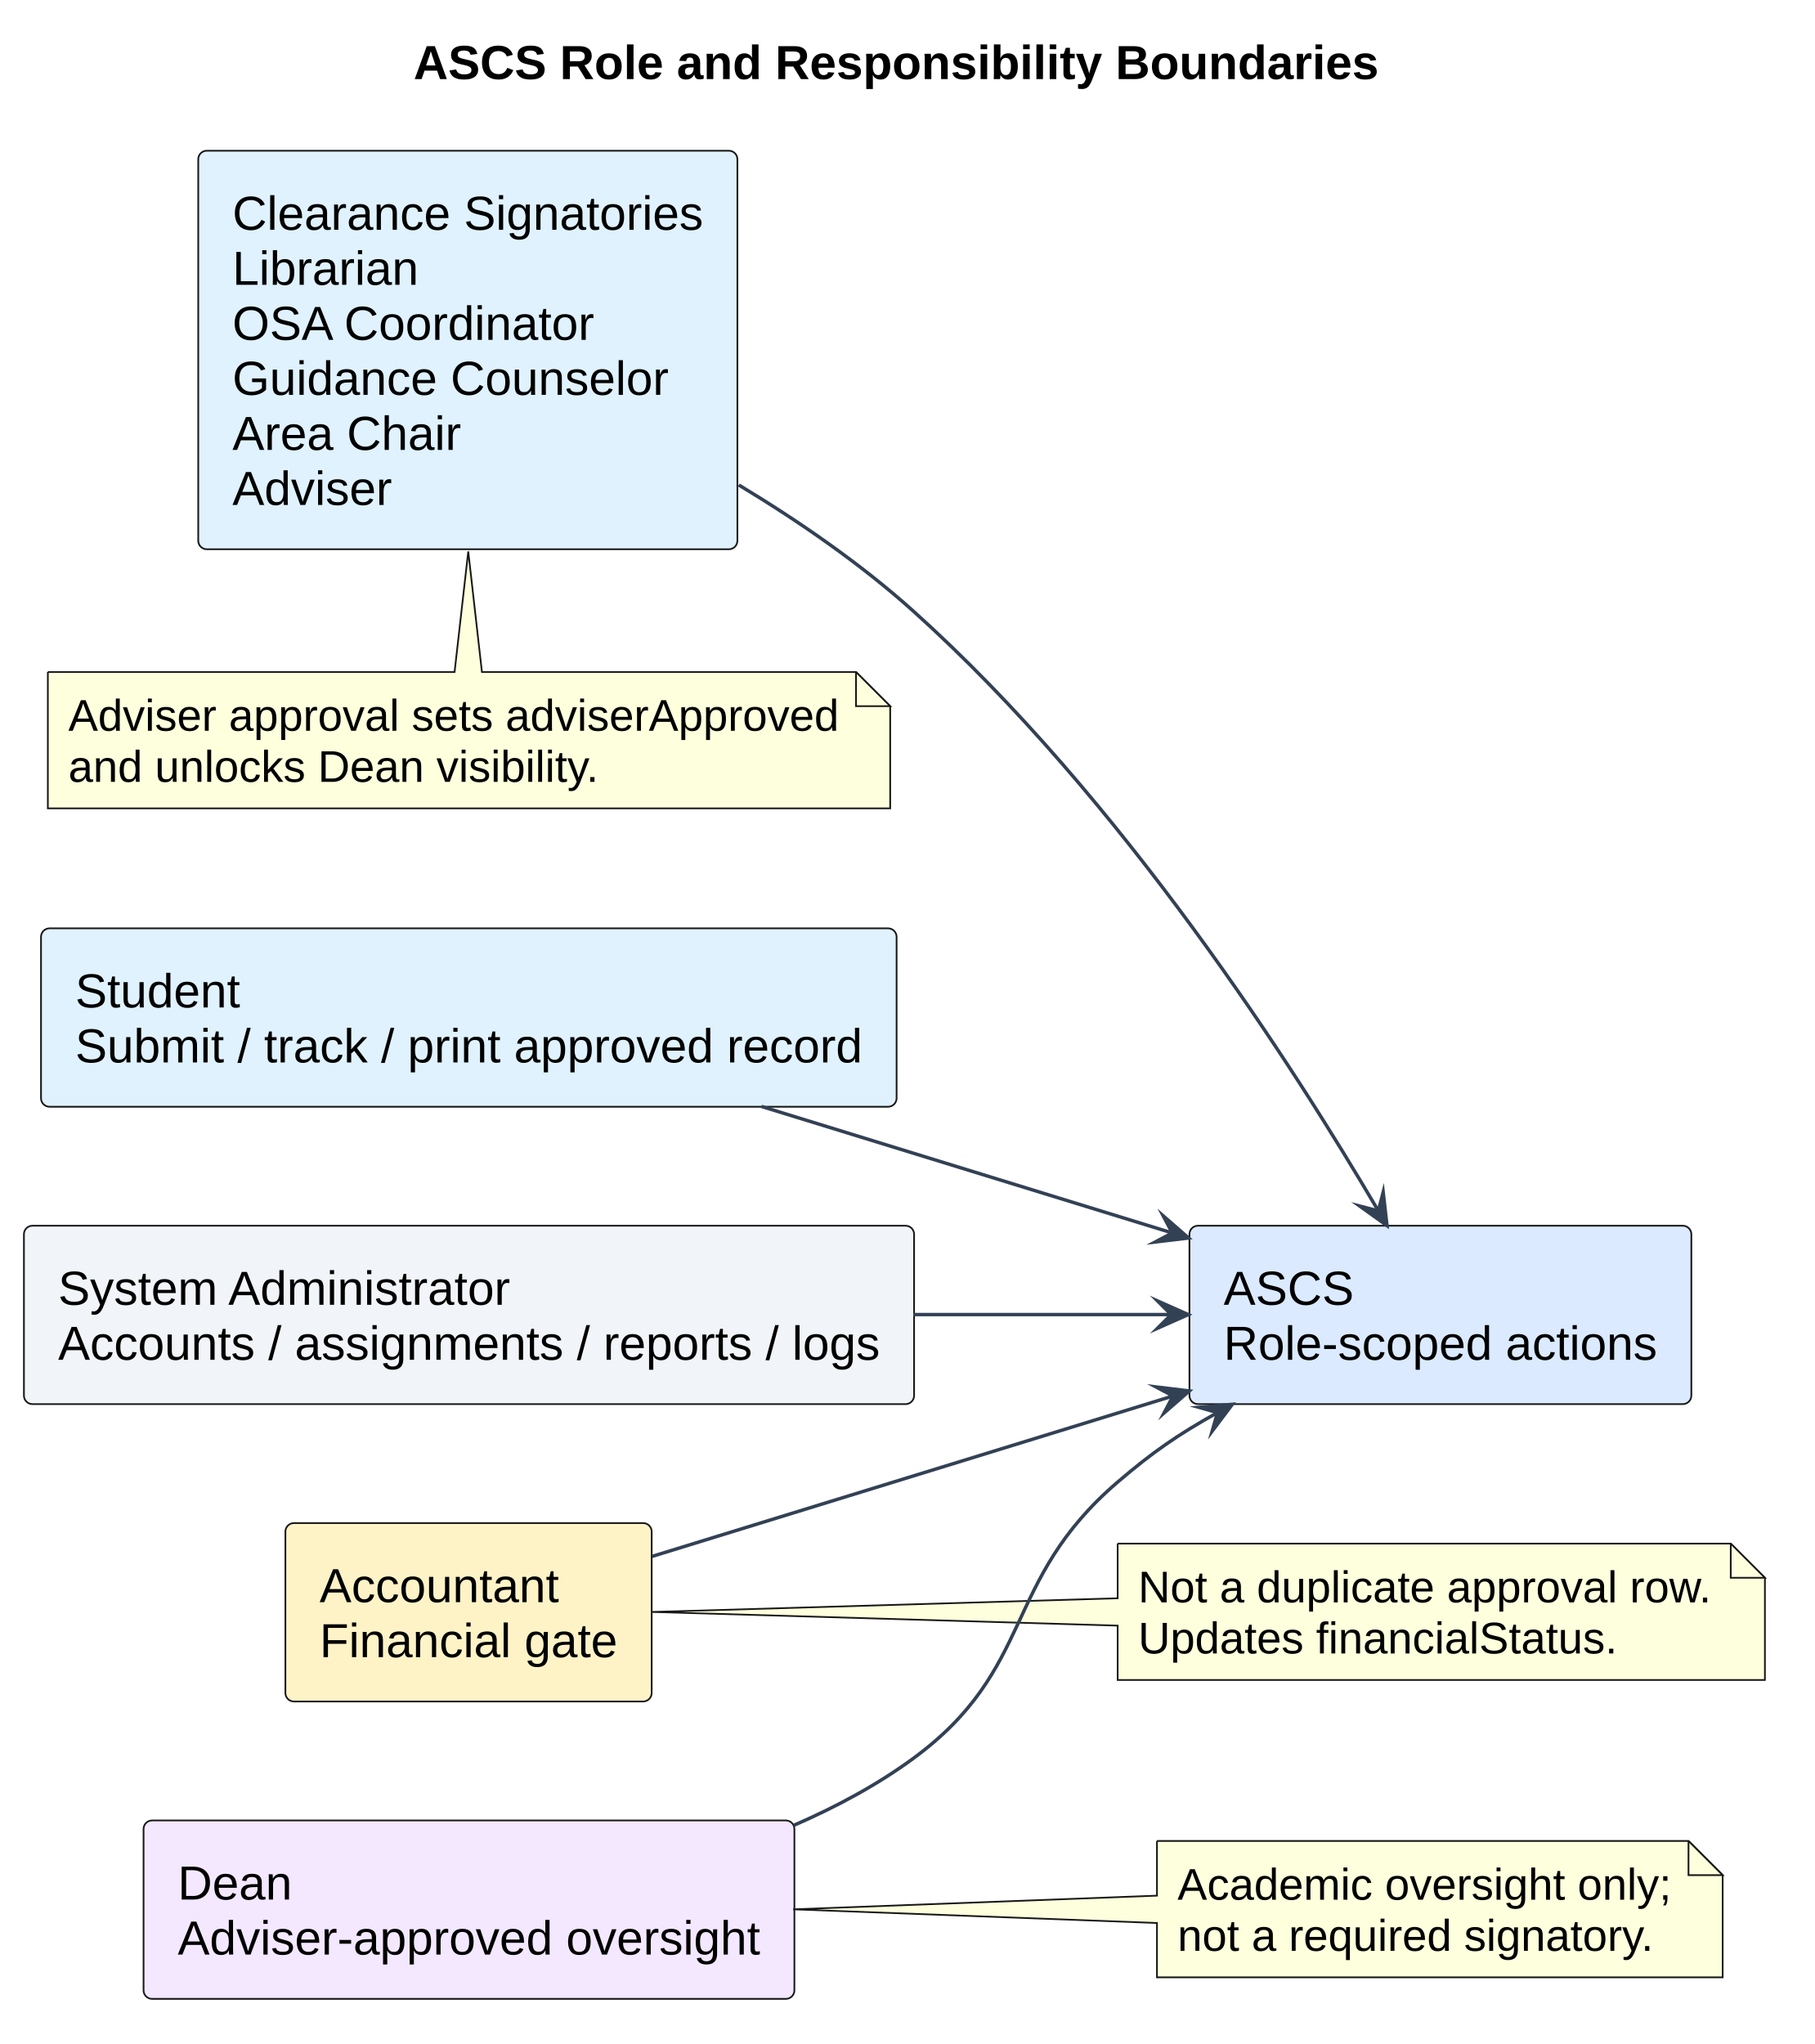
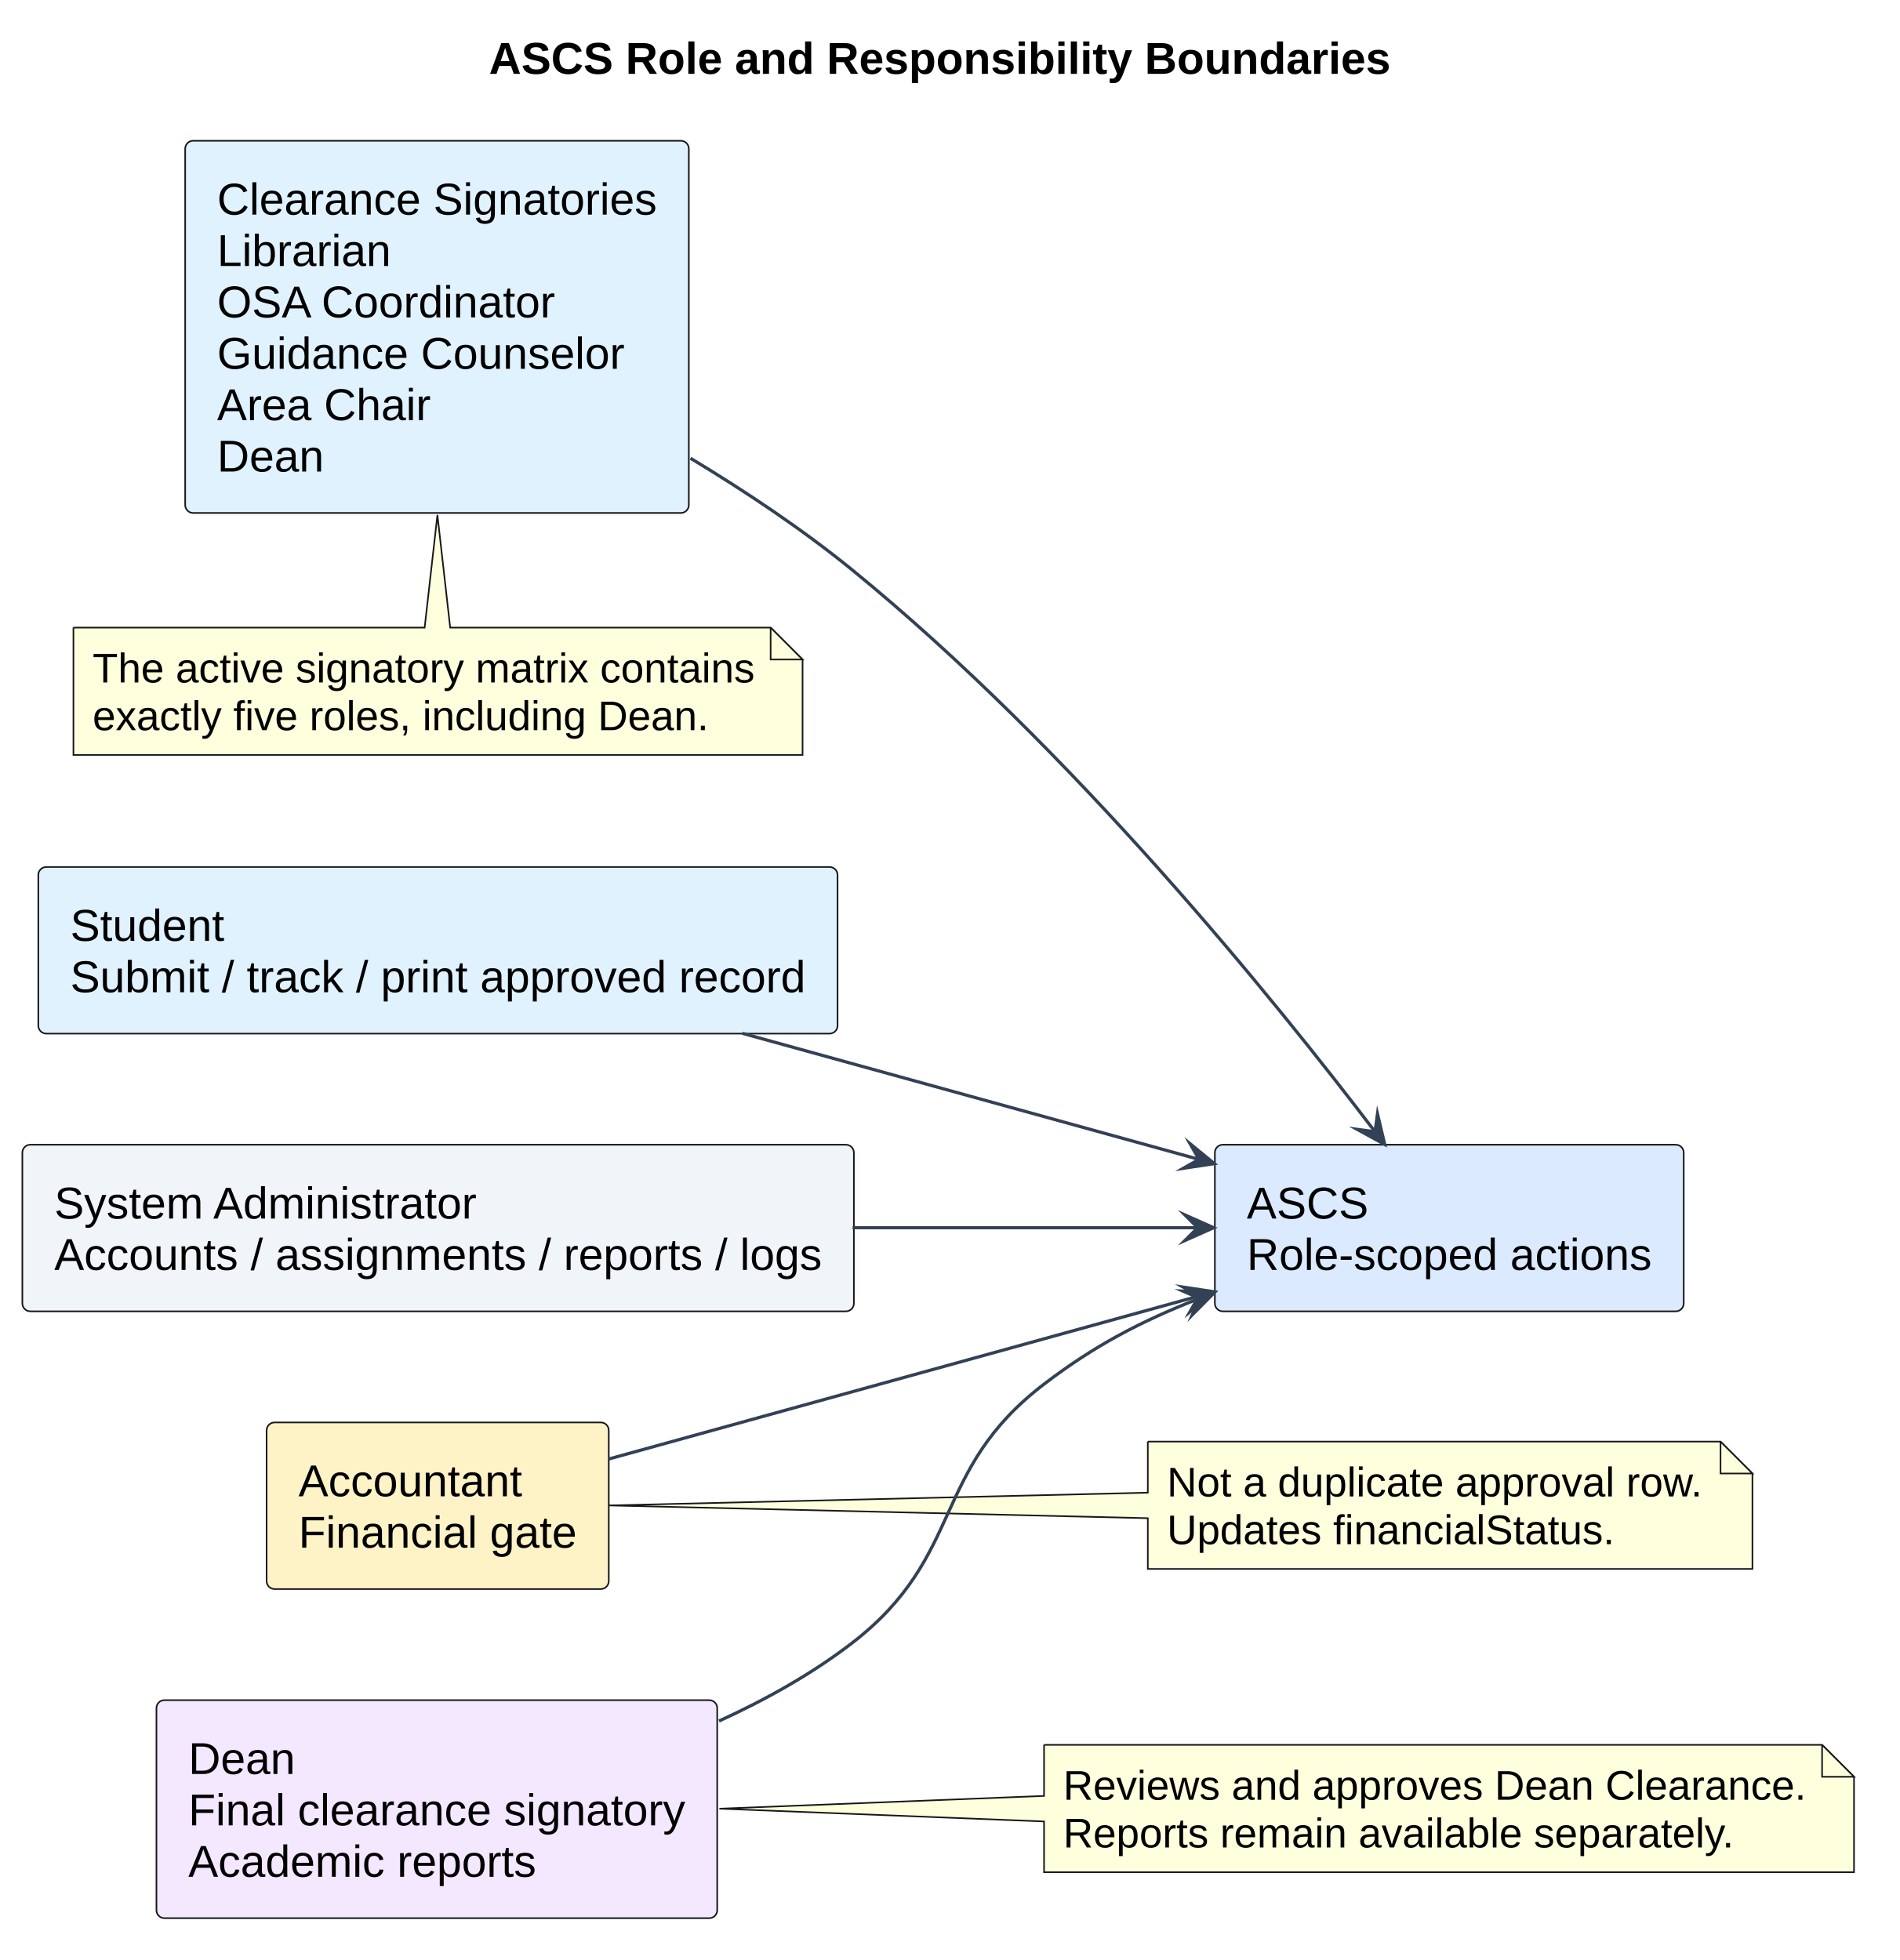
- <svg xmlns="http://www.w3.org/2000/svg" contentStyleType="text/css" data-diagram-type="DESCRIPTION" height="598px" preserveAspectRatio="none" style="width:531px;height:598px;background:#FFFFFF;" version="1.1" viewBox="0 0 531 598" width="531px" zoomAndPan="magnify">
+ <svg xmlns="http://www.w3.org/2000/svg" contentStyleType="text/css" data-diagram-type="DESCRIPTION" height="614px" preserveAspectRatio="none" style="width:595px;height:614px;background:#FFFFFF;" version="1.1" viewBox="0 0 595 614" width="595px" zoomAndPan="magnify">
  <defs />
  <g>
    <g class="title" data-source-line="1">
-       <text fill="#000000" font-family="Arial" font-size="14" font-weight="700" lengthAdjust="spacing" textLength="282.379" x="120.996" y="23.132">ASCS Role and Responsibility Boundaries</text>
+       <text fill="#000000" font-family="Arial" font-size="14" font-weight="700" lengthAdjust="spacing" textLength="282.379" x="153.154" y="23.132">ASCS Role and Responsibility Boundaries</text>
    </g>
    <g class="entity" data-qualified-name="Student" data-source-line="8" id="ent0001">
      <rect fill="#E0F2FE" height="52.197" rx="2.5" ry="2.5" style="stroke:#181818;stroke-width:0.5;" width="250.323" x="12" y="271.599" />
      <text fill="#000000" font-family="Arial" font-size="14" lengthAdjust="spacing" textLength="48.262" x="22" y="294.731">Student</text>
      <text fill="#000000" font-family="Arial" font-size="14" lengthAdjust="spacing" textLength="230.323" x="22" y="310.829">Submit / track / print approved record</text>
    </g>
    <g class="entity" data-qualified-name="Signatories" data-source-line="9" id="ent0002">
      <rect fill="#E0F2FE" height="116.592" rx="2.5" ry="2.5" style="stroke:#181818;stroke-width:0.5;" width="157.744" x="58" y="44.099" />
      <text fill="#000000" font-family="Arial" font-size="14" lengthAdjust="spacing" textLength="137.744" x="68" y="67.231">Clearance Signatories</text>
      <text fill="#000000" font-family="Arial" font-size="14" lengthAdjust="spacing" textLength="54.476" x="68" y="83.329">Librarian</text>
      <text fill="#000000" font-family="Arial" font-size="14" lengthAdjust="spacing" textLength="106.606" x="68" y="99.428">OSA Coordinator</text>
      <text fill="#000000" font-family="Arial" font-size="14" lengthAdjust="spacing" textLength="127.634" x="68" y="115.526">Guidance Counselor</text>
      <text fill="#000000" font-family="Arial" font-size="14" lengthAdjust="spacing" textLength="66.917" x="68" y="131.625">Area Chair</text>
-       <text fill="#000000" font-family="Arial" font-size="14" lengthAdjust="spacing" textLength="46.683" x="68" y="147.724">Adviser</text>
+       <text fill="#000000" font-family="Arial" font-size="14" lengthAdjust="spacing" textLength="33.469" x="68" y="147.724">Dean</text>
    </g>
    <g class="entity" data-qualified-name="Accountant" data-source-line="10" id="ent0003">
      <rect fill="#FEF3C7" height="52.197" rx="2.5" ry="2.5" style="stroke:#181818;stroke-width:0.5;" width="107.165" x="83.5" y="445.599" />
      <text fill="#000000" font-family="Arial" font-size="14" lengthAdjust="spacing" textLength="70.048" x="93.5" y="468.731">Accountant</text>
      <text fill="#000000" font-family="Arial" font-size="14" lengthAdjust="spacing" textLength="87.165" x="93.5" y="484.829">Financial gate</text>
    </g>
    <g class="entity" data-qualified-name="Dean" data-source-line="11" id="ent0004">
-       <rect fill="#F3E8FF" height="52.197" rx="2.5" ry="2.5" style="stroke:#181818;stroke-width:0.5;" width="190.42" x="42" y="532.599" />
-       <text fill="#000000" font-family="Arial" font-size="14" lengthAdjust="spacing" textLength="33.469" x="52" y="555.731">Dean</text>
-       <text fill="#000000" font-family="Arial" font-size="14" lengthAdjust="spacing" textLength="170.42" x="52" y="571.829">Adviser-approved oversight</text>
+       <rect fill="#F3E8FF" height="68.296" rx="2.5" ry="2.5" style="stroke:#181818;stroke-width:0.5;" width="175.634" x="49" y="532.599" />
+       <text fill="#000000" font-family="Arial" font-size="14" lengthAdjust="spacing" textLength="33.469" x="59" y="555.731">Dean</text>
+       <text fill="#000000" font-family="Arial" font-size="14" lengthAdjust="spacing" textLength="155.634" x="59" y="571.829">Final clearance signatory</text>
+       <text fill="#000000" font-family="Arial" font-size="14" lengthAdjust="spacing" textLength="108.931" x="59" y="587.928">Academic reports</text>
    </g>
    <g class="entity" data-qualified-name="Admin" data-source-line="12" id="ent0005">
      <rect fill="#F1F5F9" height="52.197" rx="2.5" ry="2.5" style="stroke:#181818;stroke-width:0.5;" width="260.44" x="7" y="358.599" />
      <text fill="#000000" font-family="Arial" font-size="14" lengthAdjust="spacing" textLength="133.034" x="17" y="381.731">System Administrator</text>
      <text fill="#000000" font-family="Arial" font-size="14" lengthAdjust="spacing" textLength="240.44" x="17" y="397.829">Accounts / assignments / reports / logs</text>
    </g>
    <g class="entity" data-qualified-name="ASCS" data-source-line="13" id="ent0006">
-       <rect fill="#DBEAFE" height="52.197" rx="2.5" ry="2.5" style="stroke:#181818;stroke-width:0.5;" width="146.848" x="348" y="358.599" />
-       <text fill="#000000" font-family="Arial" font-size="14" lengthAdjust="spacing" textLength="38.124" x="358" y="381.731">ASCS</text>
-       <text fill="#000000" font-family="Arial" font-size="14" lengthAdjust="spacing" textLength="126.848" x="358" y="397.829">Role-scoped actions</text>
+       <rect fill="#DBEAFE" height="52.197" rx="2.5" ry="2.5" style="stroke:#181818;stroke-width:0.5;" width="146.848" x="380.5" y="358.599" />
+       <text fill="#000000" font-family="Arial" font-size="14" lengthAdjust="spacing" textLength="38.124" x="390.5" y="381.731">ASCS</text>
+       <text fill="#000000" font-family="Arial" font-size="14" lengthAdjust="spacing" textLength="126.848" x="390.5" y="397.829">Role-scoped actions</text>
    </g>
    <g class="entity" data-qualified-name="GMN12" data-source-line="22" id="ent0013">
-       <path d="M327,451.599 L327,467.599 L190.8,471.599 L327,475.599 L327,491.496 A0,0 0 0 0 327,491.496 L516.372,491.496 A0,0 0 0 0 516.372,491.496 L516.372,461.599 L506.372,451.599 L327,451.599 A0,0 0 0 0 327,451.599" fill="#FEFFDD" style="stroke:#181818;stroke-width:0.5;" />
-       <path d="M506.372,451.599 L506.372,461.599 L516.372,461.599 L506.372,451.599" fill="#FEFFDD" style="stroke:#181818;stroke-width:0.5;" />
-       <text fill="#000000" font-family="Arial" font-size="13" lengthAdjust="spacing" textLength="168.372" x="333" y="468.793">Not a duplicate approval row.</text>
-       <text fill="#000000" font-family="Arial" font-size="13" lengthAdjust="spacing" textLength="140.194" x="333" y="483.741">Updates financialStatus.</text>
+       <path d="M359.5,451.599 L359.5,467.599 L190.72,471.599 L359.5,475.599 L359.5,491.496 A0,0 0 0 0 359.5,491.496 L548.872,491.496 A0,0 0 0 0 548.872,491.496 L548.872,461.599 L538.872,451.599 L359.5,451.599 A0,0 0 0 0 359.5,451.599" fill="#FEFFDD" style="stroke:#181818;stroke-width:0.5;" />
+       <path d="M538.872,451.599 L538.872,461.599 L548.872,461.599 L538.872,451.599" fill="#FEFFDD" style="stroke:#181818;stroke-width:0.5;" />
+       <text fill="#000000" font-family="Arial" font-size="13" lengthAdjust="spacing" textLength="168.372" x="365.5" y="468.793">Not a duplicate approval row.</text>
+       <text fill="#000000" font-family="Arial" font-size="13" lengthAdjust="spacing" textLength="140.194" x="365.5" y="483.741">Updates financialStatus.</text>
    </g>
    <g class="entity" data-qualified-name="GMN15" data-source-line="27" id="ent0016">
-       <path d="M338.5,538.599 L338.5,554.599 L232.07,558.599 L338.5,562.599 L338.5,578.496 A0,0 0 0 0 338.5,578.496 L504.011,578.496 A0,0 0 0 0 504.011,578.496 L504.011,548.599 L494.011,538.599 L338.5,538.599 A0,0 0 0 0 338.5,538.599" fill="#FEFFDD" style="stroke:#181818;stroke-width:0.5;" />
-       <path d="M494.011,538.599 L494.011,548.599 L504.011,548.599 L494.011,538.599" fill="#FEFFDD" style="stroke:#181818;stroke-width:0.5;" />
-       <text fill="#000000" font-family="Arial" font-size="13" lengthAdjust="spacing" textLength="144.511" x="344.5" y="555.793">Academic oversight only;</text>
-       <text fill="#000000" font-family="Arial" font-size="13" lengthAdjust="spacing" textLength="140.194" x="344.5" y="570.741">not a required signatory.</text>
+       <path d="M327,546.599 L327,562.599 L225.33,566.599 L327,570.599 L327,586.496 A0,0 0 0 0 327,586.496 L580.686,586.496 A0,0 0 0 0 580.686,586.496 L580.686,556.599 L570.686,546.599 L327,546.599 A0,0 0 0 0 327,546.599" fill="#FEFFDD" style="stroke:#181818;stroke-width:0.5;" />
+       <path d="M570.686,546.599 L570.686,556.599 L580.686,556.599 L570.686,546.599" fill="#FEFFDD" style="stroke:#181818;stroke-width:0.5;" />
+       <text fill="#000000" font-family="Arial" font-size="13" lengthAdjust="spacing" textLength="232.686" x="333" y="563.793">Reviews and approves Dean Clearance.</text>
+       <text fill="#000000" font-family="Arial" font-size="13" lengthAdjust="spacing" textLength="210.996" x="333" y="578.741">Reports remain available separately.</text>
    </g>
    <g class="entity" data-qualified-name="GMN18" data-source-line="32" id="ent0019">
-       <path d="M14,196.599 L14,236.496 A0,0 0 0 0 14,236.496 L260.45,236.496 A0,0 0 0 0 260.45,236.496 L260.45,206.599 L250.45,196.599 L141,196.599 L137,161.329 L133,196.599 L14,196.599 A0,0 0 0 0 14,196.599" fill="#FEFFDD" style="stroke:#181818;stroke-width:0.5;" />
-       <path d="M250.45,196.599 L250.45,206.599 L260.45,206.599 L250.45,196.599" fill="#FEFFDD" style="stroke:#181818;stroke-width:0.5;" />
-       <text fill="#000000" font-family="Arial" font-size="13" lengthAdjust="spacing" textLength="225.45" x="20" y="213.792">Adviser approval sets adviserApproved</text>
-       <text fill="#000000" font-family="Arial" font-size="13" lengthAdjust="spacing" textLength="156.076" x="20" y="228.741">and unlocks Dean visibility.</text>
+       <path d="M23,196.599 L23,236.496 A0,0 0 0 0 23,236.496 L251.365,236.496 A0,0 0 0 0 251.365,236.496 L251.365,206.599 L241.365,196.599 L141,196.599 L137,161.329 L133,196.599 L23,196.599 A0,0 0 0 0 23,196.599" fill="#FEFFDD" style="stroke:#181818;stroke-width:0.5;" />
+       <path d="M241.365,196.599 L241.365,206.599 L251.365,206.599 L241.365,196.599" fill="#FEFFDD" style="stroke:#181818;stroke-width:0.5;" />
+       <text fill="#000000" font-family="Arial" font-size="13" lengthAdjust="spacing" textLength="207.365" x="29" y="213.792">The active signatory matrix contains</text>
+       <text fill="#000000" font-family="Arial" font-size="13" lengthAdjust="spacing" textLength="192.931" x="29" y="228.741">exactly five roles, including Dean.</text>
    </g>
    <g class="link" data-entity-1="ent0001" data-entity-2="ent0006" data-link-type="dependency" data-source-line="15" id="lnk7">
-       <path d="M222.76,323.699 C262.58,335.969 304.791,348.968 342.971,360.718" fill="none" id="Student-to-ASCS" style="stroke:#334155;stroke-width:1;" />
-       <polygon fill="#334155" points="347.75,362.189,340.325,355.718,342.971,360.718,337.972,363.364,347.75,362.189" style="stroke:#334155;stroke-width:1;stroke-linejoin:miter;stroke-miterlimit:10;" />
+       <path d="M232.51,323.699 C279.9,336.789 331.58,351.068 375.52,363.198" fill="none" id="Student-to-ASCS" style="stroke:#334155;stroke-width:1;" />
+       <polygon fill="#334155" points="380.34,364.529,372.729,358.278,375.52,363.198,370.6,365.99,380.34,364.529" style="stroke:#334155;stroke-width:1;stroke-linejoin:miter;stroke-miterlimit:10;" />
    </g>
    <g class="link" data-entity-1="ent0002" data-entity-2="ent0006" data-link-type="dependency" data-source-line="16" id="lnk8">
-       <path d="M216.15,141.889 C233.81,152.549 251.81,164.969 267,178.599 C328.41,233.709 378.686,312.438 403.266,354.258" fill="none" id="Signatories-to-ASCS" style="stroke:#334155;stroke-width:1;" />
-       <polygon fill="#334155" points="405.8,358.569,404.688,348.783,403.266,354.258,397.791,352.837,405.8,358.569" style="stroke:#334155;stroke-width:1;stroke-linejoin:miter;stroke-miterlimit:10;" />
+       <path d="M216.26,143.549 C233.64,154.029 251.49,165.949 267,178.599 C335.88,234.799 399.062,313.01 430.672,354.54" fill="none" id="Signatories-to-ASCS" style="stroke:#334155;stroke-width:1;" />
+       <polygon fill="#334155" points="433.7,358.519,431.432,348.935,430.672,354.54,425.066,353.78,433.7,358.519" style="stroke:#334155;stroke-width:1;stroke-linejoin:miter;stroke-miterlimit:10;" />
    </g>
    <g class="link" data-entity-1="ent0003" data-entity-2="ent0006" data-link-type="dependency" data-source-line="17" id="lnk9">
-       <path d="M190.8,455.339 C235.12,441.689 294.091,423.53 343.201,408.41" fill="none" id="Accountant-to-ASCS" style="stroke:#334155;stroke-width:1;" />
-       <polygon fill="#334155" points="347.98,406.939,338.201,405.764,343.201,408.41,340.555,413.41,347.98,406.939" style="stroke:#334155;stroke-width:1;stroke-linejoin:miter;stroke-miterlimit:10;" />
+       <path d="M190.72,457.039 C242.65,442.699 317.57,422 375.5,406" fill="none" id="Accountant-to-ASCS" style="stroke:#334155;stroke-width:1;" />
+       <polygon fill="#334155" points="380.32,404.669,370.58,403.209,375.5,406,372.71,410.92,380.32,404.669" style="stroke:#334155;stroke-width:1;stroke-linejoin:miter;stroke-miterlimit:10;" />
    </g>
    <g class="link" data-entity-1="ent0004" data-entity-2="ent0006" data-link-type="dependency" data-source-line="18" id="lnk10">
-       <path d="M232.26,534.019 C244.54,528.689 256.49,522.279 267,514.599 C303.17,488.169 292.97,462.729 327,433.599 C337.02,425.019 344.441,419.82 356.191,413.28" fill="none" id="Dean-to-ASCS" style="stroke:#334155;stroke-width:1;" />
-       <polygon fill="#334155" points="360.56,410.849,350.751,411.731,356.191,413.28,354.641,418.721,360.56,410.849" style="stroke:#334155;stroke-width:1;stroke-linejoin:miter;stroke-miterlimit:10;" />
+       <path d="M225.2,539.139 C239.93,532.399 254.49,524.269 267,514.599 C302.44,487.199 291.39,460.789 327,433.599 C342.76,421.559 357.194,413.961 375.694,406.721" fill="none" id="Dean-to-ASCS" style="stroke:#334155;stroke-width:1;" />
+       <polygon fill="#334155" points="380.35,404.899,370.511,404.454,375.694,406.721,373.427,411.904,380.35,404.899" style="stroke:#334155;stroke-width:1;stroke-linejoin:miter;stroke-miterlimit:10;" />
    </g>
    <g class="link" data-entity-1="ent0005" data-entity-2="ent0006" data-link-type="dependency" data-source-line="19" id="lnk11">
-       <path d="M267.26,384.599 C294.87,384.599 318.09,384.599 342.66,384.599" fill="none" id="Admin-to-ASCS" style="stroke:#334155;stroke-width:1;" />
-       <polygon fill="#334155" points="347.66,384.599,338.66,380.599,342.66,384.599,338.66,388.599,347.66,384.599" style="stroke:#334155;stroke-width:1;stroke-linejoin:miter;stroke-miterlimit:10;" />
+       <path d="M267.03,384.599 C305.6,384.599 341.52,384.599 375.13,384.599" fill="none" id="Admin-to-ASCS" style="stroke:#334155;stroke-width:1;" />
+       <polygon fill="#334155" points="380.13,384.599,371.13,380.599,375.13,384.599,371.13,388.599,380.13,384.599" style="stroke:#334155;stroke-width:1;stroke-linejoin:miter;stroke-miterlimit:10;" />
    </g>
  </g>
</svg>
